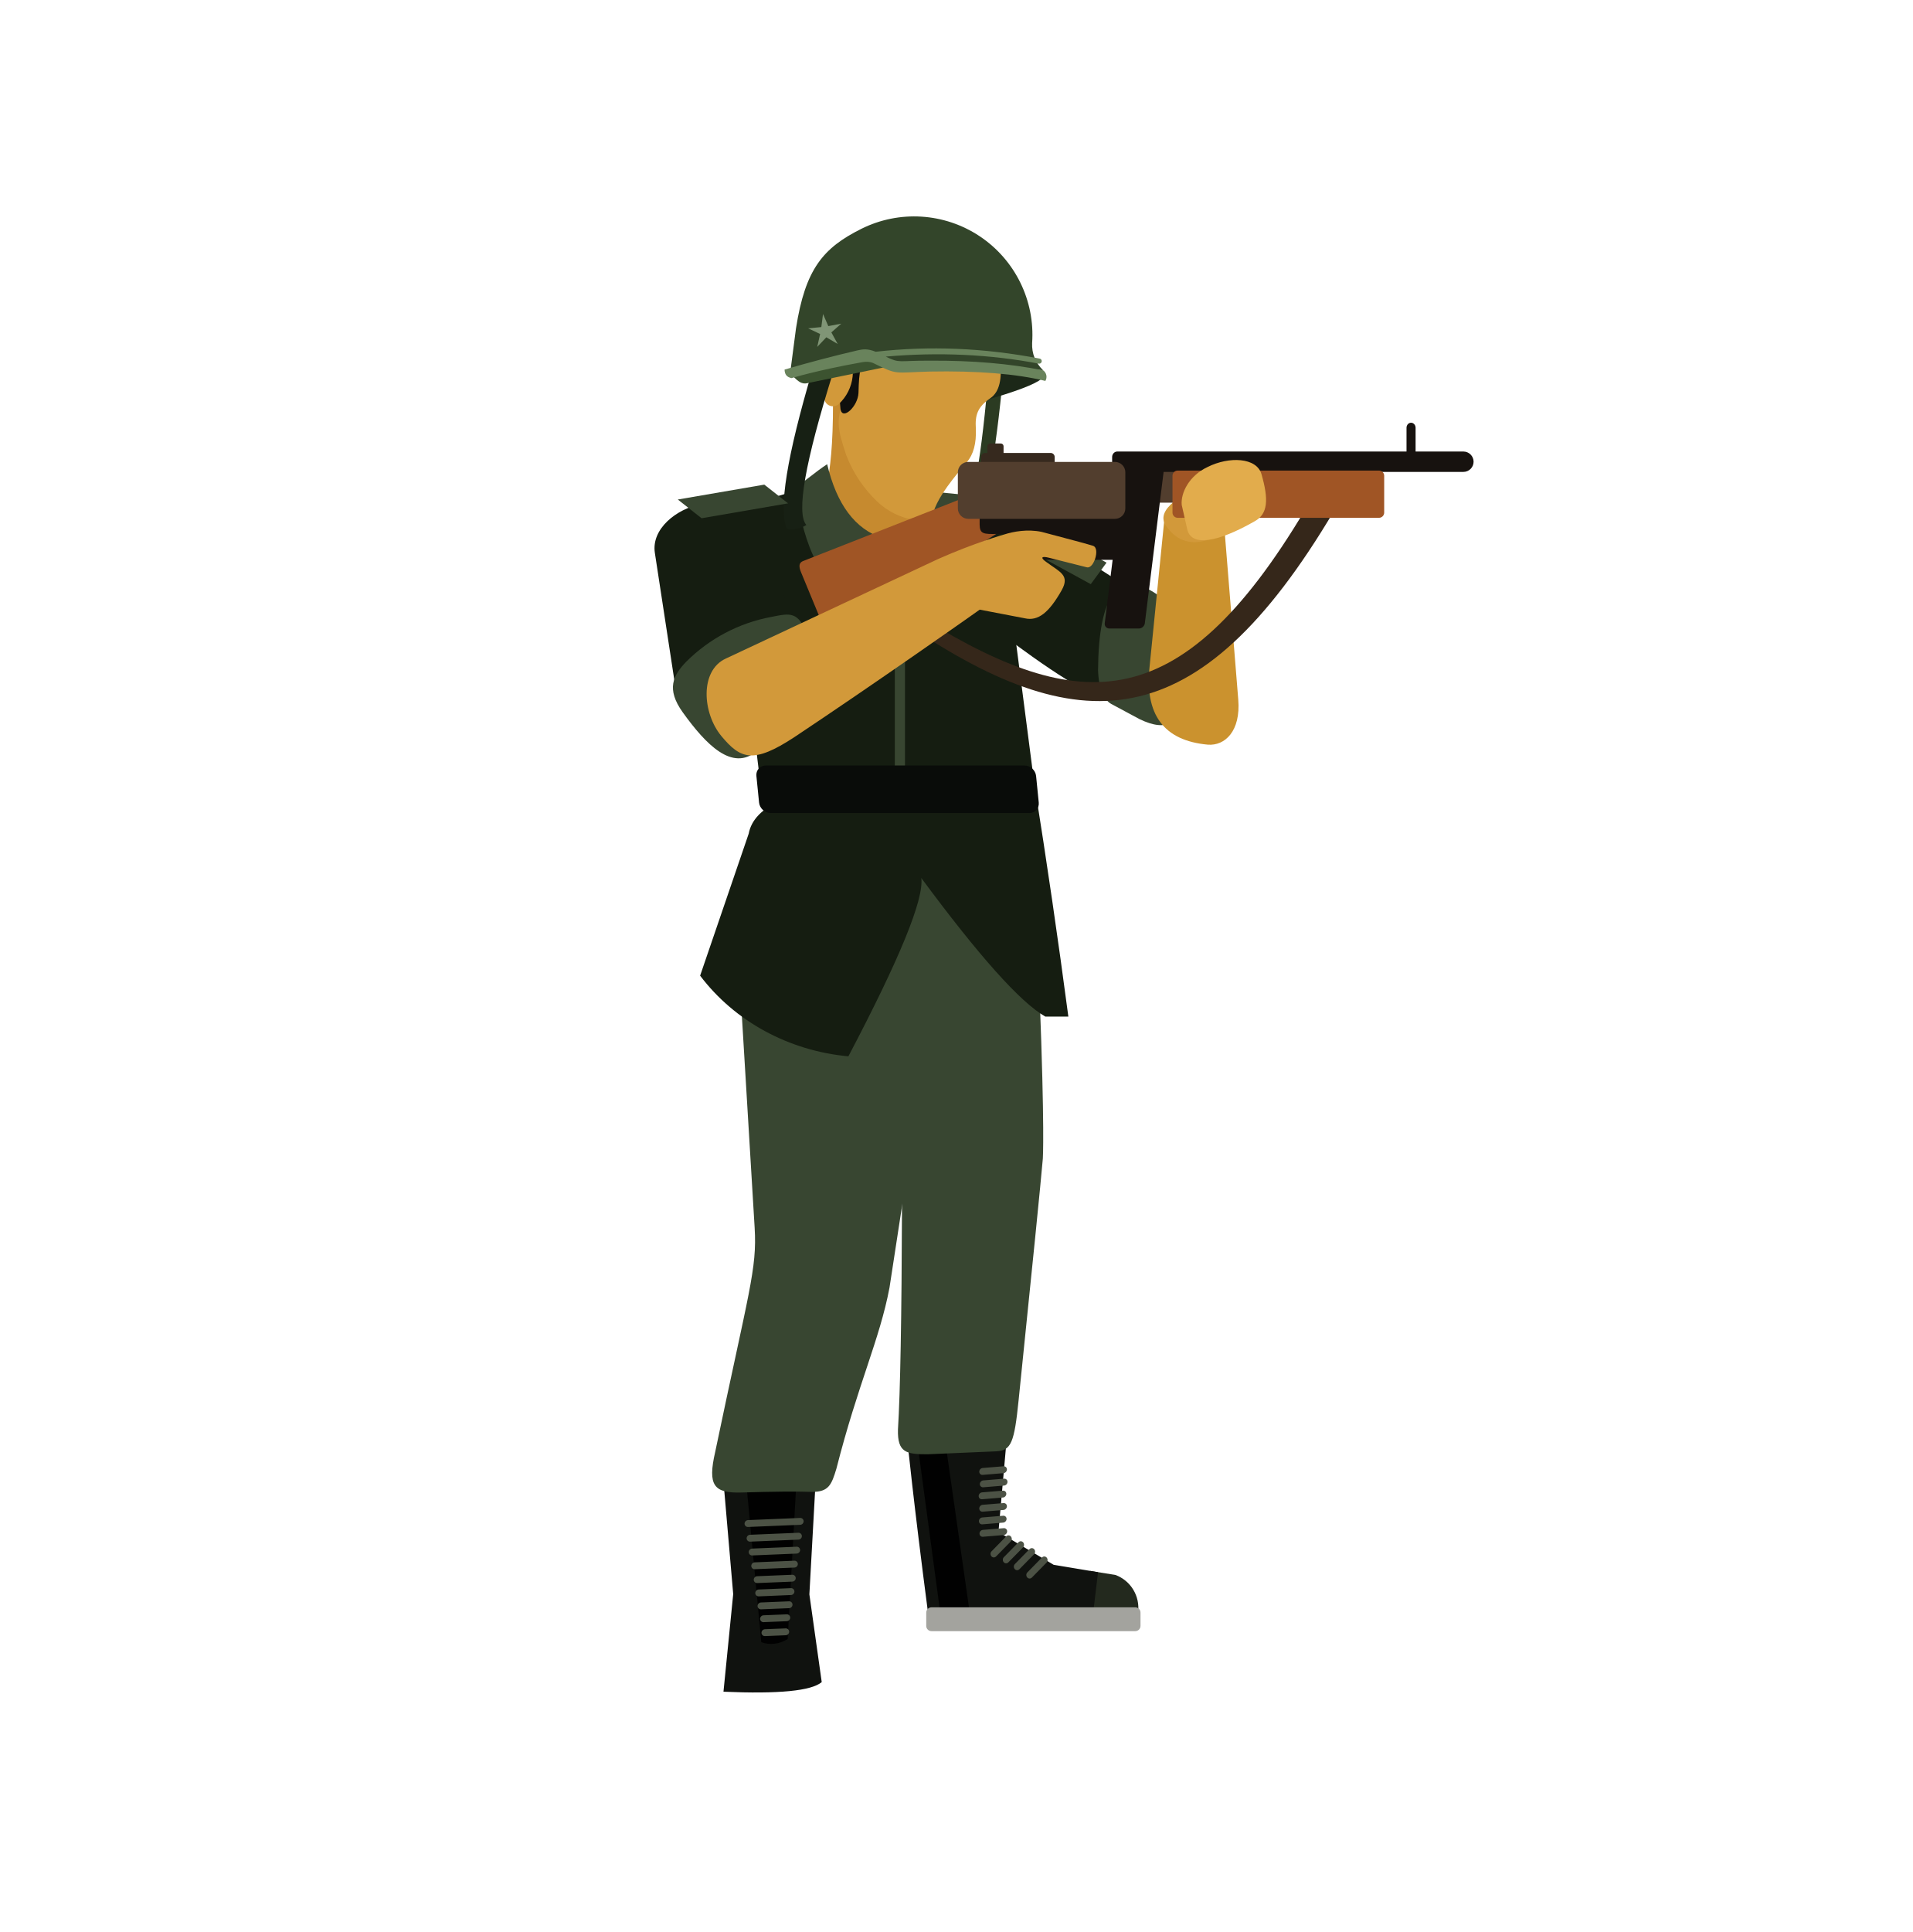
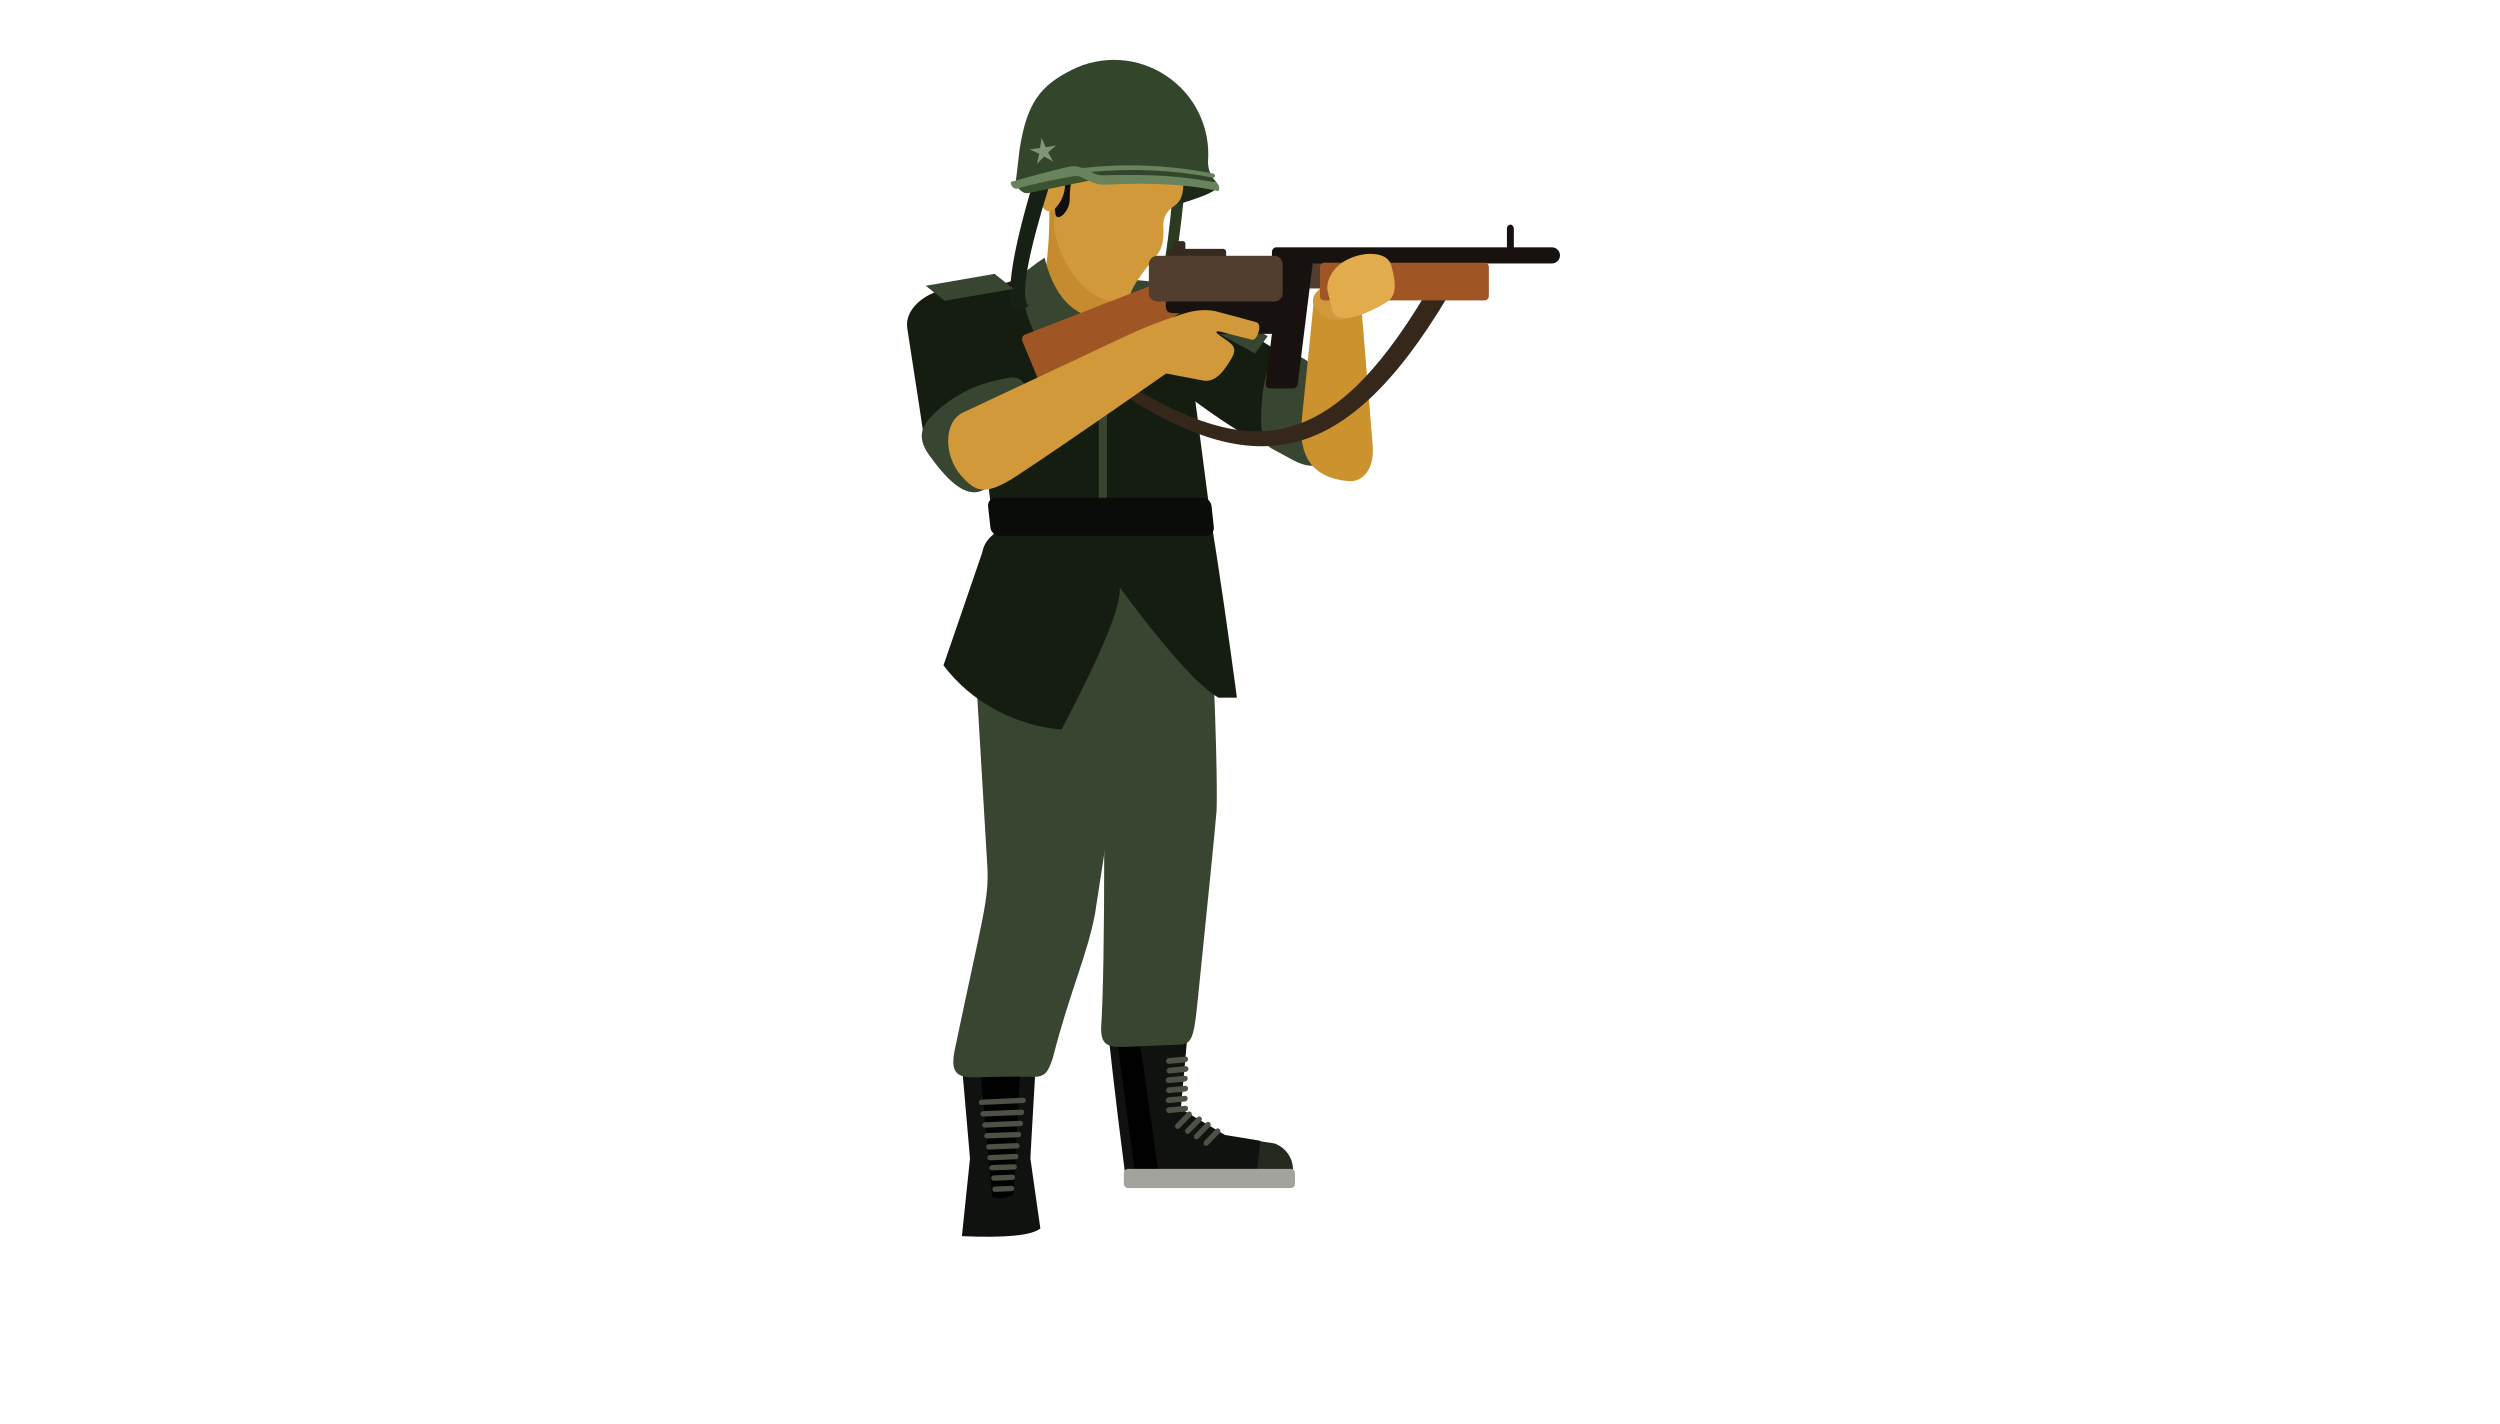
- <svg xmlns="http://www.w3.org/2000/svg" version="1.1" id="Layer_1" x="0px" y="0px" viewBox="0 0 1188.34 1200" style="enable-background:new 0 0 1188.34 1200;" xml:space="preserve">
+ <svg xmlns="http://www.w3.org/2000/svg" version="1.1" id="Layer_1" x="0px" y="0px" viewBox="0 0 650 370" style="enable-background:new 0 0 650 370;" xml:space="preserve">
  <style type="text/css">
	.st0{fill-rule:evenodd;clip-rule:evenodd;fill:#23291E;}
	.st1{fill-rule:evenodd;clip-rule:evenodd;fill:#10120F;}
	.st2{fill-rule:evenodd;clip-rule:evenodd;fill:#010101;}
	.st3{fill-rule:evenodd;clip-rule:evenodd;fill:#384631;}
	.st4{fill-rule:evenodd;clip-rule:evenodd;fill:#151D11;}
	.st5{fill-rule:evenodd;clip-rule:evenodd;fill:#CB922E;}
	.st6{fill-rule:evenodd;clip-rule:evenodd;fill:#D2993A;}
	.st7{fill-rule:evenodd;clip-rule:evenodd;fill:#C68A2F;}
	.st8{fill-rule:evenodd;clip-rule:evenodd;fill:#2B3B22;}
	.st9{fill-rule:evenodd;clip-rule:evenodd;fill:#1C2818;}
	.st10{fill-rule:evenodd;clip-rule:evenodd;fill:#0F0F0D;}
	.st11{fill-rule:evenodd;clip-rule:evenodd;fill:#172014;}
	.st12{fill-rule:evenodd;clip-rule:evenodd;fill:#33452A;}
	.st13{fill-rule:evenodd;clip-rule:evenodd;fill:#3C5330;}
	.st14{fill-rule:evenodd;clip-rule:evenodd;fill:#69835C;}
	.st15{fill-rule:evenodd;clip-rule:evenodd;fill:#809576;}
	.st16{fill-rule:evenodd;clip-rule:evenodd;fill:#523E2E;}
	.st17{fill-rule:evenodd;clip-rule:evenodd;fill:#36291E;}
	.st18{fill-rule:evenodd;clip-rule:evenodd;fill:#A05525;}
	.st19{fill-rule:evenodd;clip-rule:evenodd;fill:#17120F;}
	.st20{fill-rule:evenodd;clip-rule:evenodd;fill:#35271A;}
	.st21{fill-rule:evenodd;clip-rule:evenodd;fill:#E2AC4C;}
	.st22{fill-rule:evenodd;clip-rule:evenodd;fill:#090C09;}
	.st23{fill-rule:evenodd;clip-rule:evenodd;fill:#A3A39E;}
	.st24{fill-rule:evenodd;clip-rule:evenodd;fill:#4C5245;}
</style>
  <g>
-     <path class="st0" d="M666.41,1001.37c27.09,0.13,40.62,0.2,40.62,0.2c1.35-10.11-4.48-19.8-14.04-23.33c0,0-5.28-0.85-15.82-2.54   C673,984.01,669.39,992.58,666.41,1001.37" />
-     <path class="st1" d="M576.53,1001.59c67.61,4.61,102.2,3.66,102.2,3.66s1.15-9.57,3.44-28.71c0,0-9.19-1.54-27.55-4.6   c0,0-11.45-6.8-34.32-20.39c0,0,1.65-18.65,4.96-55.94c0,0-20.5-0.3-61.53-0.9C563.72,894.71,567.48,932.51,576.53,1001.59" />
-     <path class="st2" d="M584.2,1002.09c12.32,0.74,18.48,1.1,18.48,1.1s-5.05-35.24-15.12-105.71c-11.3,2.51-16.93,3.76-16.93,3.76   C579.67,968.48,584.2,1002.09,584.2,1002.09" />
-     <path class="st1" d="M449.47,1050.75c34.29,1.49,54.64-0.5,61.04-5.97c0,0-2.56-18.16-7.67-54.49c0,0,1.27-22.89,3.79-68.66   c0,0-19.12-1.32-57.37-3.94c4.16,48.29,6.25,72.44,6.25,72.44C451.49,1030.54,449.47,1050.75,449.47,1050.75" />
-     <path class="st2" d="M472.96,1020c5.31,1.94,11.4,1.2,16.39-1.99c0,0,1.74-31.2,5.2-93.58c-1.05-3.16-11.35-4.08-30.86-2.77   C469.87,987.23,472.96,1020,472.96,1020" />
-     <path class="st3" d="M557.87,887.92c1.45-23.28,2.29-69.51,2.51-138.74c-3.36-185.48,25.13-229.04,85.49-130.7   c3.26,83.27,2.01,101.11,2.01,101.11c-1.3,15.12-6.33,65.22-15.07,150.27c-2.64,26-4.58,31.11-13.77,31.58   c-28.51,1.24-42.78,1.84-42.78,1.84C563.18,903.3,557.47,902.33,557.87,887.92" />
-     <path class="st3" d="M504.68,926.64c-9.51-0.35-24.21-0.22-44.11,0.38c-17.13,0.5-21.02-4.38-16.26-25.13   c20.97-100.34,26.07-113.59,24.53-139.26l-7.92-131.26c24.81-22.04,67.63-37.23,124.54-45.58l-32.84,213.95   c-6.03,32.1-19.6,59.89-33,112.51C516.58,922.35,514.77,926.59,504.68,926.64" />
-     <path class="st3" d="M616.8,574.86c-43.01-60.66-70.11-48.98-81.31,35.02C565.99,608.62,594.93,596.15,616.8,574.86" />
-     <path class="st4" d="M510.34,345.04l-16.48-40.12c-26.12,7.77-45.82,14.67-59.12,20.72c8.24,13.23,15.71,25.05,22.41,35.43   l15.14,124.81h64.25c-44.4,4.06-68.19,14.7-71.4,31.92c-20.12,58.8-30.18,88.21-30.18,88.21c21.47,28.39,55.09,46.67,92.11,50.1   c31.9-60.62,47.01-97.55,45.3-110.77c35.93,48.59,61.61,77.28,77.02,86.07c9.56,0,14.34,0,14.34,0   c-6.22-47.07-13.3-95.6-21.27-145.54l-21.2-163.61L510.34,345.04z" />
-     <polygon class="st3" points="566.29,304.11 621.33,309.48 628.35,323.98 573.31,318.62  " />
-     <path class="st4" d="M714,375.11c-14.6,27.27-20.44,50.16-21.19,60.01c-14.14-0.74-40.72-18.73-76.06-45.32   c-19.17-50.41-40.44-88.5,37.41-53.47C696.88,360.09,714,375.11,714,375.11" />
-     <path class="st3" d="M645.54,339.62c17.65,0.85,26.47,1.27,26.47,1.27s5.15,2.86,15.44,8.59c0,0-3.26,4.44-9.79,13.35   c0,0-10.59-5.78-31.8-17.36C645.68,341.59,645.56,339.64,645.54,339.62" />
-     <path class="st3" d="M724.93,373.91c2.41,50.21,2.64,74.76,2.64,74.76c-4.39,2.86-10.93,2.19-19.62-2.01c0,0-5.88-3.16-17.63-9.46   c-4.53-2.54-7.8-9.49-8.14-21.04C682.51,371.62,693.94,347.71,724.93,373.91" />
-     <path class="st5" d="M750.38,462.52c-27.44-2.47-39.47-18.78-36.13-48.93l9.49-94.65h0.92c1.37,0,2.54-0.9,3.01-2.17l33.32,15.27   l8.3,102.48C770.9,454.14,760.99,463.36,750.38,462.52" />
-     <path class="st6" d="M729.29,311.65c13.8,15.89,20.69,23.85,20.69,23.85c-11.11,3.31-19.85,0.02-26.18-9.84   C721.42,321.22,723.26,316.56,729.29,311.65" />
-     <path class="st7" d="M510.75,309.56c2.79,13.77,14.07,24.65,28.66,27.65c14.59,3.01,29.68-2.44,38.37-13.84   c0,0-4.49-16.39,2.22-37.78c0,0-16.88-32.3-62.6-46.27C518.58,298.9,510.75,309.56,510.75,309.56" />
-     <path class="st3" d="M555.91,364.69h6.32v121.16h-6.32V364.69z M548.34,334.27c-12.7,20.67-19.05,31.01-19.05,31.01   c-19.33-1.47-28.62-22.93-35.69-62.21c8.09-5.25,12.25-9.46,20.29-14.75C519.79,313.34,531.26,328.64,548.34,334.27z" />
-     <path class="st8" d="M622.37,241.82c-5.88-1.67-8.82-2.52-8.82-2.52c-4.7,51.95-10.18,79.99-16.46,84.15   c1.7,3.04,4.29,5.11,7.2,5.76C611.26,320.76,617.29,291.61,622.37,241.82" />
-     <path class="st9" d="M616.07,222.94c-3.64,17.39-5.45,26.1-5.45,26.1c20.27-5.71,32.45-10.33,36.56-13.84   C632.51,223.2,622.15,219.13,616.07,222.94" />
-     <path class="st6" d="M525.73,282.69c4.44,11.65,11.48,21.37,18.92,28.52c13.6,13.1,32.5,14.8,35.24,6.85   c2.37-7,6.87-14.82,20.77-31c4.11-4.75,5.98-11.68,5.6-20.82c-0.53-8.34,0.92-13.38,9.01-18.93c5.68-3.84,7.55-12.11,5.9-24.71   c-2.37,0.38-4.85,0.27-7.27-0.43c-1.44-0.03-2.89-0.27-4.31-0.7l-2.24-0.17l-2.61-0.2c-1.3-0.03-2.64-0.03-3.93-0.22l-3.53-0.47   l-3.14-0.33c-1.49-0.17-3.04-0.57-4.51-0.89c-1.29-0.28-2.44-0.72-3.66-1.17l-0.45-0.08l-0.7-0.08c-1.42-0.13-2.86-0.45-4.26-0.97   l-2.07-0.77l1.04,0.03c-1.32-0.07-2.66-0.3-3.98-0.7c-0.75-0.1-1.52-0.23-2.27-0.45c-1.3-0.15-2.61-0.45-3.88-0.92l-0.94-0.35   l1.04,0.03c-1.62-0.08-3.26-0.42-4.85-1l-0.25-0.08h-0.48c-1.62,0.02-3.34-0.25-4.96-0.43l-2.69-0.2c-1.44-0.1-2.89-0.43-4.31-0.72   c-1.72-0.33-3.29-0.97-4.95-1.59c-3.53-1.3-6.33-3.66-8.22-6.6c-9.94,11.4-15.14,26.49-13.9,42.06   C519.2,261.99,520.14,265.53,525.73,282.69" />
-     <path class="st10" d="M564.27,166.82l0.25,0.13l-0.42-0.02L564.27,166.82z M533.35,244.06c-0.35,8.35-9.89,17.28-11.16,10.13   c-1.8-18.58-2.07-34.34-0.82-47.26c1.2-0.23,2.41-0.58,3.54-1.09c1.3-0.23,2.59-0.62,3.84-1.17c2.46-0.05,4.9-0.63,7.19-1.8   l0.42-0.08c1.82-0.35,3.58-1.02,5.23-1.99c0.38-0.13,0.77-0.28,1.15-0.45c0.84-0.15,1.6-0.35,2.41-0.62   c0.77-0.03,1.54-0.13,2.31-0.27l2.24-0.42l0.1-0.02c0.79,0.07,1.57,0.12,2.34,0.08l2.29-0.07c-2.01,3.56-2.41,7.94-0.87,11.96   c1.85,5.05-2.69,8.72-12.85,11.45C534.47,224.32,533.69,230.17,533.35,244.06z" />
-     <path class="st6" d="M512.08,247.6c-0.84-6.67-3.53-12.32-8.07-16.96c-3.39-3.61-3.68-8.81-1.8-13.2c1.87-4.39,6-7.42,10.76-7.87   s9.37,1.75,12.03,5.71c7.79,11.25,6.08,26.52-3.99,35.78c-1.52,1.29-3.63,1.64-5.5,0.92C513.64,251.28,512.33,249.59,512.08,247.6" />
-     <path class="st11" d="M504.81,229.59c8.51,1.19,12.75,1.77,12.75,1.77c-17.45,55.78-22.98,87.36-16.61,94.73   c-3.63,2.29-7.97,3.14-12.08,2.39C483.54,316.31,488.86,283.34,504.81,229.59" />
-     <path class="st12" d="M564.82,227.58c22.21-1.47,49.95-0.67,83.23,2.42c-4.81-4.75-7.09-10.39-6.82-16.93   c1.85-26.33-10.56-51.63-32.52-66.29c-21.96-14.65-50.08-16.41-73.69-4.6c-23.61,11.81-34.72,24.83-40.49,61.74   c-2.41,18.48-3.63,27.72-3.63,27.72c30.61-8.62,47.11-11.38,49.51-8.24C556.68,226.2,564.82,227.58,564.82,227.58" />
-     <path class="st13" d="M541.44,221.8c6.32,4.01,9.47,6.02,9.47,6.02s-16.54,3.41-49.61,10.24c-3.07,0.58-5.38-0.92-8.89-4.68   C525.1,225.66,541.44,221.8,541.44,221.8" />
-     <path class="st14" d="M487.43,229.55c0.07,3.02,1.37,4.7,4.33,5.31c0,0,15.59-4.81,43.01-9.73c3.86-0.8,6.43-0.37,8.52,0.75   c14.52,7.19,12.21,5.51,34.17,4.9c29.96-0.55,53.96,1.39,71.99,5.82c1.34-2.22,0.72-5.11-1.4-6.6   c-20.84-4.16-44.16-6.15-69.98-5.97c-20.52-0.15-18.77,1.87-27.76-2.54c32.92-2.89,64.68-1.42,95.3,4.41   c0.85-0.02,1.54-0.67,1.59-1.52c0.05-0.84-0.57-1.57-1.4-1.67c-34.39-6.63-68.31-8.04-101.75-4.23c-5.23-2.11-8.22-1.54-11.16-0.89   C517.61,221.15,502.46,225.14,487.43,229.55" />
-     <polygon class="st15" points="511.31,195.01 514.59,202.55 522.66,201.03 516.49,206.46 520.44,213.66 513.37,209.49    507.72,215.47 509.51,207.45 502.09,203.94 510.26,203.15  " />
-     <rect x="698.35" y="286.79" class="st16" width="48.49" height="25.43" />
-     <path class="st17" d="M615.13,275.47h6.65c0.94,0,1.7,0.77,1.7,1.7v4.16h29.24c1.37,0,2.51,1.12,2.51,2.51v8.72   c0,1.37-1.12,2.51-2.51,2.51h-40.69c-1.37,0-2.51-1.12-2.51-2.51v-8.72c0-1.37,1.12-2.51,2.51-2.51h1.39v-4.16   C613.43,276.24,614.2,275.47,615.13,275.47" />
-     <path class="st18" d="M608.5,305.4c18.61,1.15,27.92,1.74,27.92,1.74c-0.28,8.76-5,16.79-12.5,21.32c0,0-32.82,20.8-98.45,62.41   c-8.44,5.08-11.36,4.19-13.75-1.42c0,0-4.66-11.26-13.97-33.79c-1.72-4.04-1.3-6.13,1.07-7.15   C571.94,319.77,608.5,305.4,608.5,305.4" />
-     <path class="st19" d="M694.1,280.45h168.72h11v-14.77c0-1.59,1.15-3.11,2.82-3.11c1.55,0,2.82,1.4,2.82,3.11v14.77h6.97h22.73   c3.49,0,6.33,2.86,6.33,6.33c0,3.49-2.86,6.33-6.33,6.33h-22.51c-0.07,0-0.13,0-0.2,0H722.91l-11.66,93.98   c-0.22,1.8-1.89,3.29-3.69,3.29h-18.35c-1.8,0-3.11-1.49-2.87-3.29l4.9-39.39h-60.71v-16.07h-10.89   c-8.71,0.22-10.93-0.02-11.03-5.76v-6.97h86.22l3.21-25.78h-3.89c-1.77,0-3.22-1.6-3.22-3.56v-5.58   C690.88,282.04,692.33,280.45,694.1,280.45" />
-     <path class="st16" d="M601.53,286.9h91.15c3.54,0,6.45,2.89,6.45,6.45v22.46c0,3.54-2.91,6.45-6.45,6.45h-91.15   c-3.54,0-6.45-2.89-6.45-6.45v-22.46C595.08,289.81,597.97,286.9,601.53,286.9" />
-     <path class="st20" d="M564.75,378.71c-4.66,3.89-5.46,6.35-5.46,6.35c110.64,76.16,184.61,75.36,269.48-67.71   c-9.21,0-17.76-1.05-17.76-1.05C731.92,449.07,668.5,444.73,564.75,378.71" />
-     <path class="st18" d="M731.65,292.28h125.07c1.77,0,3.23,1.45,3.23,3.23v22.88c0,1.77-1.45,3.23-3.23,3.23H731.65   c-1.77,0-3.22-1.45-3.22-3.23v-22.88C728.43,293.74,729.88,292.28,731.65,292.28" />
-     <path class="st4" d="M419.73,427.6c50.45-21.25,75.68-31.87,75.68-31.87s-7.25-21.71-21.77-65.1   c-3.96-13.92-22.46-20.54-37.95-17.56c-15.47,2.97-31.18,15.44-28.84,30.4C415.43,399.54,419.73,427.6,419.73,427.6" />
-     <path class="st3" d="M502.09,395c-40.15,30.3-38.22,59.42-31.97,71.57c-15.24,12.78-31.53-4.08-45.94-24.11   c-10.43-14.52-6.03-22.99,2.17-31.48c14.37-14.34,32.72-24.03,52.67-27.77C491.04,380.85,495.76,379.29,502.09,395" />
-     <path class="st21" d="M737.57,328.64c2.36,10.98,18.43,8.56,42.06-4.95c8.09-4.56,8.62-13.45,4.06-29.26   c-3.01-10.31-20.12-11.06-33.42-4.38c-11.6,5.43-16.79,16.18-16.11,23.58C736.43,323.65,737.57,328.64,737.57,328.64" />
-     <polygon class="st3" points="421.1,310.26 474.84,301.01 489.61,312.64 435.87,321.89  " />
-     <path class="st22" d="M475.77,475.47h160.75c3.58,0,6.8,2.92,7.17,6.52l1.65,16.48c0.37,3.58-2.27,6.52-5.85,6.52H478.75   c-3.58,0-6.8-2.92-7.17-6.52l-1.65-16.48C469.56,478.4,472.18,475.47,475.77,475.47" />
-     <path class="st6" d="M636.72,384.04c8.34,1.89,15.06-3.63,22.93-17.55c5.08-9.24-1.05-11.11-9.64-17.43   c-3.81-2.66-3.04-3.83,1.64-2.64c0,0,7.8,1.97,23.39,5.9c2.69,0.75,4.63-2.97,5.43-5.61c0.8-2.64,1.2-6.78-1.39-7.69   c-3.83-1.17-8.69-2.54-31.98-8.66c-8.71-1.84-17.51-0.22-23.14,1.59c0,0-18.41,5.16-41.04,15.22c0,0-44,20.62-132.01,61.88   c-16.29,7.49-14.57,33.89-2.71,48.17s19.8,17.39,45.33,0.62c49.61-33.02,107.41-73.72,107.41-73.72c5.15-3.64,7.72-5.46,7.72-5.46   C627.36,382.25,636.72,384.04,636.72,384.04" />
-     <path class="st23" d="M578.7,998.33H705.3c1.79,0,3.26,1.47,3.26,3.26v8.29c0,1.79-1.47,3.26-3.26,3.26H578.7   c-1.79,0-3.26-1.47-3.26-3.26v-8.29C575.45,999.8,576.92,998.33,578.7,998.33" />
-     <path class="st24" d="M464.68,944.17l32.43-1.35c1.17-0.05,2.14,0.87,2.16,2.04l0,0c0.02,1.17-0.94,2.17-2.11,2.22l-32.43,1.35   c-1.17,0.05-2.14-0.87-2.16-2.04l0,0C462.57,945.22,463.51,944.22,464.68,944.17" />
-     <path class="st24" d="M465.96,953.28l30.06-1.25c1.17-0.05,2.14,0.87,2.16,2.04l0,0c0.02,1.17-0.94,2.17-2.11,2.22l-30.06,1.25   c-1.17,0.05-2.14-0.87-2.16-2.04l0,0C463.84,954.33,464.79,953.33,465.96,953.28" />
-     <path class="st24" d="M467.27,961.85l27.65-1.15c1.17-0.05,2.14,0.87,2.16,2.04l0,0c0.02,1.17-0.94,2.17-2.11,2.22l-27.65,1.15   c-1.17,0.05-2.14-0.87-2.16-2.04l0,0C465.14,962.9,466.1,961.9,467.27,961.85" />
-     <path class="st24" d="M468.85,970.4l24.66-1.02c1.17-0.05,2.14,0.87,2.16,2.04l0,0c0.02,1.17-0.94,2.17-2.11,2.22l-24.66,1.02   c-1.17,0.05-2.14-0.87-2.16-2.04l0,0C466.75,971.44,467.68,970.46,468.85,970.4" />
-     <path class="st24" d="M470.39,979.01l21.81-0.9c1.17-0.05,2.14,0.87,2.16,2.04l0,0c0.02,1.17-0.94,2.17-2.11,2.22l-21.81,0.9   c-1.17,0.05-2.14-0.87-2.16-2.04l0,0C468.27,980.05,469.22,979.06,470.39,979.01" />
-     <path class="st24" d="M471.34,987.27l20.05-0.84c1.17-0.05,2.14,0.87,2.16,2.04l0,0c0.02,1.17-0.94,2.17-2.11,2.22l-20.05,0.84   c-1.17,0.05-2.14-0.87-2.16-2.04l0,0C469.24,988.32,470.17,987.32,471.34,987.27" />
-     <path class="st24" d="M472.75,995.32l17.45-0.72c1.17-0.05,2.14,0.87,2.16,2.04l0,0c0.02,1.17-0.94,2.17-2.11,2.22l-17.45,0.72   c-1.17,0.05-2.14-0.87-2.16-2.04l0,0C470.62,996.37,471.58,995.37,472.75,995.32" />
-     <path class="st24" d="M474.33,1003.29l14.45-0.6c1.17-0.05,2.14,0.87,2.16,2.04l0,0c0.02,1.17-0.94,2.17-2.11,2.22l-14.45,0.6   c-1.17,0.05-2.14-0.87-2.16-2.04l0,0C472.23,1004.33,473.16,1003.34,474.33,1003.29" />
-     <path class="st24" d="M475.19,1011.95l12.93-0.53c1.17-0.05,2.14,0.87,2.16,2.04l0,0c0.02,1.17-0.94,2.17-2.11,2.22l-12.93,0.53   c-1.17,0.05-2.14-0.87-2.16-2.04l0,0C473.08,1013,474.02,1012,475.19,1011.95" />
-     <path class="st24" d="M610.49,911.8l12.95-1.07c1.17-0.1,2.12,0.79,2.12,1.96l0,0c0,1.17-0.94,2.21-2.11,2.31l-12.95,1.07   c-1.17,0.1-2.12-0.79-2.12-1.96l0,0C608.38,912.92,609.32,911.89,610.49,911.8" />
-     <path class="st24" d="M610.85,919.51l12.95-1.07c1.17-0.1,2.12,0.79,2.12,1.96l0,0c0,1.17-0.94,2.21-2.11,2.31l-12.95,1.07   c-1.17,0.1-2.12-0.79-2.12-1.96l0,0C608.75,920.64,609.68,919.61,610.85,919.51" />
-     <path class="st24" d="M610.12,926.94l12.95-1.07c1.17-0.1,2.12,0.79,2.12,1.96l0,0c0,1.17-0.94,2.21-2.11,2.31l-12.95,1.07   c-1.17,0.1-2.12-0.79-2.12-1.96l0,0C608.01,928.06,608.95,927.03,610.12,926.94" />
-     <path class="st24" d="M610.49,934.66l12.95-1.07c1.17-0.1,2.12,0.79,2.12,1.96l0,0c0,1.17-0.94,2.21-2.11,2.31l-12.95,1.07   c-1.17,0.1-2.12-0.79-2.12-1.96l0,0C608.38,935.78,609.32,934.75,610.49,934.66" />
-     <path class="st24" d="M610.27,942.52l12.95-1.07c1.17-0.1,2.12,0.79,2.12,1.96l0,0c0,1.17-0.94,2.21-2.11,2.31l-12.95,1.07   c-1.17,0.1-2.12-0.79-2.12-1.96l0,0C608.15,943.65,609.1,942.62,610.27,942.52" />
-     <path class="st24" d="M610.64,950.24l12.95-1.07c1.17-0.1,2.12,0.79,2.12,1.96l0,0c0,1.17-0.94,2.21-2.11,2.31l-12.95,1.07   c-1.17,0.1-2.12-0.79-2.12-1.96l0,0C608.51,951.37,609.47,950.34,610.64,950.24" />
-     <path class="st24" d="M616.02,963.54l9.11-9.29c0.82-0.84,2.12-0.8,2.89,0.08l0,0c0.77,0.89,0.74,2.29-0.08,3.12l-9.11,9.29   c-0.82,0.84-2.12,0.8-2.89-0.08l0,0C615.17,965.78,615.2,964.37,616.02,963.54" />
-     <path class="st24" d="M623.65,967.2l9.11-9.29c0.82-0.84,2.12-0.8,2.89,0.08l0,0c0.77,0.89,0.74,2.29-0.08,3.12l-9.11,9.29   c-0.82,0.84-2.12,0.8-2.89-0.08l0,0C622.8,969.42,622.84,968.02,623.65,967.2" />
-     <path class="st24" d="M630.51,971.47l9.11-9.29c0.82-0.84,2.12-0.8,2.89,0.08l0,0c0.77,0.89,0.74,2.29-0.08,3.12l-9.11,9.29   c-0.82,0.84-2.12,0.8-2.89-0.08l0,0C629.64,973.71,629.69,972.31,630.51,971.47" />
-     <path class="st24" d="M638.26,976.65l9.11-9.29c0.82-0.84,2.12-0.8,2.89,0.08l0,0c0.77,0.89,0.74,2.29-0.08,3.12l-9.11,9.29   c-0.82,0.84-2.12,0.8-2.89-0.08l0,0C637.39,978.88,637.44,977.49,638.26,976.65" />
+     <path class="st0" d="M322.5,305c9,0,13.6,0.1,13.6,0.1c0.5-3.4-1.5-6.6-4.7-7.8c0,0-1.8-0.3-5.3-0.8   C324.7,299.2,323.5,302,322.5,305" />
+     <path class="st1" d="M292.5,305c22.6,1.5,34.1,1.2,34.1,1.2s0.4-3.2,1.1-9.6c0,0-3.1-0.5-9.2-1.5c0,0-3.8-2.3-11.5-6.8   c0,0,0.6-6.2,1.7-18.7c0,0-6.8-0.1-20.5-0.3C288.3,269.4,289.5,282,292.5,305" />
+     <path class="st2" d="M295.1,305.2c4.1,0.2,6.2,0.4,6.2,0.4s-1.7-11.8-5-35.3c-3.8,0.8-5.7,1.3-5.7,1.3   C293.6,294,295.1,305.2,295.1,305.2" />
+     <path class="st1" d="M250.1,321.4c11.4,0.5,18.2-0.2,20.4-2c0,0-0.9-6.1-2.6-18.2c0,0,0.4-7.6,1.3-22.9c0,0-6.4-0.4-19.1-1.3   c1.4,16.1,2.1,24.2,2.1,24.2C250.8,314.7,250.1,321.4,250.1,321.4" />
+     <path class="st2" d="M258,311.2c1.8,0.6,3.8,0.4,5.5-0.7c0,0,0.6-10.4,1.7-31.2c-0.4-1.1-3.8-1.4-10.3-0.9   C256.9,300.2,258,311.2,258,311.2" />
+     <path class="st3" d="M286.3,267.1c0.5-7.8,0.8-23.2,0.8-46.3c-1.1-61.9,8.4-76.4,28.5-43.6c1.1,27.8,0.7,33.7,0.7,33.7   c-0.4,5-2.1,21.8-5,50.2c-0.9,8.7-1.5,10.4-4.6,10.5c-9.5,0.4-14.3,0.6-14.3,0.6C288.1,272.2,286.2,271.9,286.3,267.1" />
+     <path class="st3" d="M268.6,280c-3.2-0.1-8.1-0.1-14.7,0.1c-5.7,0.2-7-1.5-5.4-8.4c7-33.5,8.7-37.9,8.2-46.5l-2.6-43.8   c8.3-7.4,22.6-12.4,41.6-15.2l-11,71.4c-2,10.7-6.5,20-11,37.6C272.5,278.6,271.9,280,268.6,280" />
+     <path class="st3" d="M306,162.6c-14.4-20.2-23.4-16.3-27.1,11.7C289,173.9,298.7,169.7,306,162.6" />
+     <path class="st4" d="M270.4,85.9l-5.5-13.4c-8.7,2.6-15.3,4.9-19.7,6.9c2.8,4.4,5.2,8.4,7.5,11.8l5.1,41.7h21.4   c-14.8,1.4-22.8,4.9-23.8,10.7c-6.7,19.6-10.1,29.4-10.1,29.4c7.2,9.5,18.4,15.6,30.7,16.7c10.6-20.2,15.7-32.6,15.1-37   c12,16.2,20.6,25.8,25.7,28.7c3.2,0,4.8,0,4.8,0c-2.1-15.7-4.4-31.9-7.1-48.6l-7.1-54.6L270.4,85.9z" />
+     <polygon class="st3" points="289.1,72.2 307.5,74 309.8,78.9 291.5,77.1  " />
+     <path class="st4" d="M338.4,95.9c-4.9,9.1-6.8,16.7-7.1,20c-4.7-0.2-13.6-6.3-25.4-15.1C299.6,84,292.5,71.3,318.5,83   C332.7,90.9,338.4,95.9,338.4,95.9" />
+     <path class="st3" d="M315.6,84.1c5.9,0.3,8.8,0.4,8.8,0.4s1.7,1,5.2,2.9c0,0-1.1,1.5-3.3,4.5c0,0-3.5-1.9-10.6-5.8   C315.6,84.7,315.6,84.1,315.6,84.1" />
+     <path class="st3" d="M342.1,95.5c0.8,16.8,0.9,25,0.9,25c-1.5,1-3.6,0.7-6.5-0.7c0,0-2-1.1-5.9-3.2c-1.5-0.8-2.6-3.2-2.7-7   C327.9,94.8,331.7,86.8,342.1,95.5" />
+     <path class="st5" d="M350.6,125.1c-9.2-0.8-13.2-6.3-12.1-16.3l3.2-31.6h0.3c0.5,0,0.8-0.3,1-0.7l11.1,5.1l2.8,34.2   C357.4,122.3,354.1,125.4,350.6,125.1" />
+     <path class="st6" d="M343.5,74.8c4.6,5.3,6.9,8,6.9,8c-3.7,1.1-6.6,0-8.7-3.3C340.9,77.9,341.5,76.4,343.5,74.8" />
+     <path class="st7" d="M270.6,74.1c0.9,4.6,4.7,8.2,9.6,9.2c4.9,1,9.9-0.8,12.8-4.6c0,0-1.5-5.5,0.7-12.6c0,0-5.6-10.8-20.9-15.4   C273.2,70.5,270.6,74.1,270.6,74.1" />
+     <path class="st3" d="M285.7,92.5h2.1v40.4h-2.1V92.5z M283.1,82.3c-4.2,6.9-6.4,10.4-6.4,10.4c-6.5-0.5-9.6-7.7-11.9-20.8   c2.7-1.8,4.1-3.2,6.8-4.9C273.6,75.3,277.4,80.4,283.1,82.3z" />
+     <path class="st8" d="M307.8,51.4c-2-0.6-2.9-0.8-2.9-0.8c-1.6,17.3-3.4,26.7-5.5,28.1c0.6,1,1.4,1.7,2.4,1.9   C304.1,77.8,306.1,68.1,307.8,51.4" />
+     <path class="st9" d="M305.7,45.1c-1.2,5.8-1.8,8.7-1.8,8.7c6.8-1.9,10.8-3.4,12.2-4.6C311.2,45.2,307.8,43.9,305.7,45.1" />
+     <path class="st6" d="M275.6,65.1c1.5,3.9,3.8,7.1,6.3,9.5c4.5,4.4,10.8,4.9,11.8,2.3c0.8-2.3,2.3-4.9,6.9-10.3   c1.4-1.6,2-3.9,1.9-6.9c-0.2-2.8,0.3-4.5,3-6.3c1.9-1.3,2.5-4,2-8.2c-0.8,0.1-1.6,0.1-2.4-0.1c-0.5,0-1-0.1-1.4-0.2l-0.7-0.1   l-0.9-0.1c-0.4,0-0.9,0-1.3-0.1l-1.2-0.2l-1-0.1c-0.5-0.1-1-0.2-1.5-0.3c-0.4-0.1-0.8-0.2-1.2-0.4l-0.2,0l-0.2,0   c-0.5,0-1-0.2-1.4-0.3l-0.7-0.3l0.3,0c-0.4,0-0.9-0.1-1.3-0.2c-0.3,0-0.5-0.1-0.8-0.2c-0.4-0.1-0.9-0.2-1.3-0.3l-0.3-0.1l0.3,0   c-0.5,0-1.1-0.1-1.6-0.3l-0.1,0h-0.2c-0.5,0-1.1-0.1-1.7-0.1l-0.9-0.1c-0.5,0-1-0.1-1.4-0.2c-0.6-0.1-1.1-0.3-1.7-0.5   c-1.2-0.4-2.1-1.2-2.7-2.2c-3.3,3.8-5.1,8.8-4.6,14C273.4,58.2,273.7,59.4,275.6,65.1" />
+     <path class="st10" d="M288.5,26.4L288.5,26.4L288.5,26.4L288.5,26.4z M278.1,52.2c-0.1,2.8-3.3,5.8-3.7,3.4   c-0.6-6.2-0.7-11.5-0.3-15.8c0.4-0.1,0.8-0.2,1.2-0.4c0.4-0.1,0.9-0.2,1.3-0.4c0.8,0,1.6-0.2,2.4-0.6l0.1,0   c0.6-0.1,1.2-0.3,1.7-0.7c0.1,0,0.3-0.1,0.4-0.2c0.3-0.1,0.5-0.1,0.8-0.2c0.3,0,0.5,0,0.8-0.1l0.7-0.1l0,0c0.3,0,0.5,0,0.8,0l0.8,0   c-0.7,1.2-0.8,2.7-0.3,4c0.6,1.7-0.9,2.9-4.3,3.8C278.5,45.6,278.2,47.6,278.1,52.2z" />
+     <path class="st6" d="M271,53.4c-0.3-2.2-1.2-4.1-2.7-5.7c-1.1-1.2-1.2-2.9-0.6-4.4c0.6-1.5,2-2.5,3.6-2.6c1.6-0.2,3.1,0.6,4,1.9   c2.6,3.8,2,8.9-1.3,11.9c-0.5,0.4-1.2,0.5-1.8,0.3C271.6,54.6,271.1,54,271,53.4" />
+     <path class="st11" d="M268.6,47.4c2.8,0.4,4.3,0.6,4.3,0.6c-5.8,18.6-7.7,29.2-5.5,31.6c-1.2,0.8-2.7,1-4,0.8   C261.5,76.3,263.3,65.3,268.6,47.4" />
+     <path class="st12" d="M288.6,46.7c7.4-0.5,16.7-0.2,27.8,0.8c-1.6-1.6-2.4-3.5-2.3-5.7c0.6-8.8-3.5-17.2-10.9-22.1   c-7.3-4.9-16.7-5.5-24.6-1.5s-11.6,8.3-13.5,20.6C264.4,45,264,48,264,48c10.2-2.9,15.7-3.8,16.5-2.8   C285.9,46.2,288.6,46.7,288.6,46.7" />
+     <path class="st13" d="M280.8,44.8c2.1,1.3,3.2,2,3.2,2s-5.5,1.1-16.6,3.4c-1,0.2-1.8-0.3-3-1.6C275.4,46.1,280.8,44.8,280.8,44.8" />
+     <path class="st14" d="M262.8,47.3c0,1,0.5,1.6,1.4,1.8c0,0,5.2-1.6,14.4-3.2c1.3-0.3,2.1-0.1,2.8,0.3c4.8,2.4,4.1,1.8,11.4,1.6   c10-0.2,18,0.5,24,1.9c0.4-0.7,0.2-1.7-0.5-2.2c-7-1.4-14.7-2.1-23.4-2c-6.8-0.1-6.3,0.6-9.3-0.8c11-1,21.6-0.5,31.8,1.5   c0.3,0,0.5-0.2,0.5-0.5c0-0.3-0.2-0.5-0.5-0.6c-11.5-2.2-22.8-2.7-34-1.4c-1.7-0.7-2.7-0.5-3.7-0.3   C272.9,44.5,267.8,45.9,262.8,47.3" />
+     <polygon class="st15" points="270.8,35.8 271.9,38.3 274.6,37.8 272.5,39.6 273.8,42 271.5,40.7 269.6,42.6 270.2,40 267.7,38.8    270.4,38.5  " />
+     <rect x="333.2" y="66.5" class="st16" width="16.2" height="8.5" />
+     <path class="st17" d="M305.4,62.7h2.2c0.3,0,0.6,0.3,0.6,0.6v1.4h9.8c0.5,0,0.8,0.4,0.8,0.8v2.9c0,0.5-0.4,0.8-0.8,0.8h-13.6   c-0.5,0-0.8-0.4-0.8-0.8v-2.9c0-0.5,0.4-0.8,0.8-0.8h0.5v-1.4C304.9,62.9,305.1,62.7,305.4,62.7" />
+     <path class="st18" d="M303.2,72.7c6.2,0.4,9.3,0.6,9.3,0.6c-0.1,2.9-1.7,5.6-4.2,7.1c0,0-11,6.9-32.9,20.8   c-2.8,1.7-3.8,1.4-4.6-0.5c0,0-1.6-3.8-4.7-11.3c-0.6-1.3-0.4-2,0.4-2.4C291,77.5,303.2,72.7,303.2,72.7" />
+     <path class="st19" d="M331.8,64.3h56.3h3.7v-4.9c0-0.5,0.4-1,0.9-1c0.5,0,0.9,0.5,0.9,1v4.9h2.3h7.6c1.2,0,2.1,1,2.1,2.1   c0,1.2-1,2.1-2.1,2.1h-7.5c0,0,0,0-0.1,0h-54.6l-3.9,31.4c-0.1,0.6-0.6,1.1-1.2,1.1h-6.1c-0.6,0-1-0.5-1-1.1l1.6-13.1h-20.3v-5.4   h-3.6c-2.9,0.1-3.6,0-3.7-1.9v-2.3H332l1.1-8.6h-1.3c-0.6,0-1.1-0.5-1.1-1.2v-1.9C330.7,64.9,331.2,64.3,331.8,64.3" />
+     <path class="st16" d="M300.9,66.5h30.4c1.2,0,2.2,1,2.2,2.2v7.5c0,1.2-1,2.2-2.2,2.2h-30.4c-1.2,0-2.2-1-2.2-2.2v-7.5   C298.7,67.5,299.7,66.5,300.9,66.5" />
+     <path class="st20" d="M288.6,97.1c-1.6,1.3-1.8,2.1-1.8,2.1c36.9,25.4,61.6,25.2,89.9-22.6c-3.1,0-5.9-0.4-5.9-0.4   C344.4,120.6,323.2,119.2,288.6,97.1" />
+     <path class="st18" d="M344.3,68.3h41.7c0.6,0,1.1,0.5,1.1,1.1V77c0,0.6-0.5,1.1-1.1,1.1h-41.7c-0.6,0-1.1-0.5-1.1-1.1v-7.6   C343.2,68.8,343.7,68.3,344.3,68.3" />
+     <path class="st4" d="M240.2,113.5c16.8-7.1,25.3-10.6,25.3-10.6s-2.4-7.2-7.3-21.7c-1.3-4.6-7.5-6.9-12.7-5.9   c-5.2,1-10.4,5.2-9.6,10.1C238.8,104.1,240.2,113.5,240.2,113.5" />
+     <path class="st3" d="M267.7,102.6c-13.4,10.1-12.8,19.8-10.7,23.9c-5.1,4.3-10.5-1.4-15.3-8c-3.5-4.8-2-7.7,0.7-10.5   c4.8-4.8,10.9-8,17.6-9.3C264,97.8,265.6,97.3,267.7,102.6" />
+     <path class="st21" d="M346.3,80.4c0.8,3.7,6.2,2.9,14-1.7c2.7-1.5,2.9-4.5,1.4-9.8c-1-3.4-6.7-3.7-11.2-1.5   c-3.9,1.8-5.6,5.4-5.4,7.9C345.9,78.8,346.3,80.4,346.3,80.4" />
+     <polygon class="st3" points="240.7,74.3 258.6,71.2 263.5,75.1 245.6,78.2  " />
+     <path class="st22" d="M258.9,129.4h53.7c1.2,0,2.3,1,2.4,2.2l0.6,5.5c0.1,1.2-0.8,2.2-2,2.2h-53.7c-1.2,0-2.3-1-2.4-2.2l-0.6-5.5   C256.8,130.4,257.7,129.4,258.9,129.4" />
+     <path class="st6" d="M312.6,98.9c2.8,0.6,5-1.2,7.7-5.9c1.7-3.1-0.4-3.7-3.2-5.8c-1.3-0.9-1-1.3,0.5-0.9c0,0,2.6,0.7,7.8,2   c0.9,0.3,1.5-1,1.8-1.9c0.3-0.9,0.4-2.3-0.5-2.6c-1.3-0.4-2.9-0.8-10.7-2.9c-2.9-0.6-5.8-0.1-7.7,0.5c0,0-6.1,1.7-13.7,5.1   c0,0-14.7,6.9-44.1,20.7c-5.4,2.5-4.9,11.3-0.9,16.1c4,4.8,6.6,5.8,15.1,0.2c16.6-11,35.9-24.6,35.9-24.6c1.7-1.2,2.6-1.8,2.6-1.8   C309.5,98.3,312.6,98.9,312.6,98.9" />
+     <path class="st23" d="M293.3,303.9h42.3c0.6,0,1.1,0.5,1.1,1.1v2.8c0,0.6-0.5,1.1-1.1,1.1h-42.3c-0.6,0-1.1-0.5-1.1-1.1V305   C292.2,304.4,292.7,303.9,293.3,303.9" />
+     <path class="st24" d="M255.2,285.9l10.8-0.5c0.4,0,0.7,0.3,0.7,0.7l0,0c0,0.4-0.3,0.7-0.7,0.7l-10.8,0.5c-0.4,0-0.7-0.3-0.7-0.7   l0,0C254.5,286.2,254.8,285.9,255.2,285.9" />
+     <path class="st24" d="M255.6,288.9l10-0.4c0.4,0,0.7,0.3,0.7,0.7l0,0c0,0.4-0.3,0.7-0.7,0.7l-10,0.4c-0.4,0-0.7-0.3-0.7-0.7l0,0   C254.9,289.3,255.2,288.9,255.6,288.9" />
+     <path class="st24" d="M256.1,291.8l9.2-0.4c0.4,0,0.7,0.3,0.7,0.7l0,0c0,0.4-0.3,0.7-0.7,0.7l-9.2,0.4c-0.4,0-0.7-0.3-0.7-0.7l0,0   C255.4,292.1,255.7,291.8,256.1,291.8" />
+     <path class="st24" d="M256.6,294.6l8.2-0.3c0.4,0,0.7,0.3,0.7,0.7l0,0c0,0.4-0.3,0.7-0.7,0.7l-8.2,0.3c-0.4,0-0.7-0.3-0.7-0.7l0,0   C255.9,295,256.2,294.6,256.6,294.6" />
+     <path class="st24" d="M257.1,297.5l7.3-0.3c0.4,0,0.7,0.3,0.7,0.7l0,0c0,0.4-0.3,0.7-0.7,0.7l-7.3,0.3c-0.4,0-0.7-0.3-0.7-0.7l0,0   C256.4,297.8,256.7,297.5,257.1,297.5" />
+     <path class="st24" d="M257.4,300.3l6.7-0.3c0.4,0,0.7,0.3,0.7,0.7l0,0c0,0.4-0.3,0.7-0.7,0.7l-6.7,0.3c-0.4,0-0.7-0.3-0.7-0.7l0,0   C256.7,300.6,257,300.3,257.4,300.3" />
+     <path class="st24" d="M257.9,302.9l5.8-0.2c0.4,0,0.7,0.3,0.7,0.7l0,0c0,0.4-0.3,0.7-0.7,0.7l-5.8,0.2c-0.4,0-0.7-0.3-0.7-0.7l0,0   C257.2,303.3,257.5,303,257.9,302.9" />
+     <path class="st24" d="M258.4,305.6l4.8-0.2c0.4,0,0.7,0.3,0.7,0.7l0,0c0,0.4-0.3,0.7-0.7,0.7l-4.8,0.2c-0.4,0-0.7-0.3-0.7-0.7l0,0   C257.7,305.9,258,305.6,258.4,305.6" />
+     <path class="st24" d="M258.7,308.5l4.3-0.2c0.4,0,0.7,0.3,0.7,0.7l0,0c0,0.4-0.3,0.7-0.7,0.7l-4.3,0.2c-0.4,0-0.7-0.3-0.7-0.7l0,0   C258,308.8,258.3,308.5,258.7,308.5" />
+     <path class="st24" d="M303.9,275.1l4.3-0.4c0.4,0,0.7,0.3,0.7,0.7l0,0c0,0.4-0.3,0.7-0.7,0.8l-4.3,0.4c-0.4,0-0.7-0.3-0.7-0.7l0,0   C303.2,275.4,303.5,275.1,303.9,275.1" />
+     <path class="st24" d="M304,277.6l4.3-0.4c0.4,0,0.7,0.3,0.7,0.7l0,0c0,0.4-0.3,0.7-0.7,0.8l-4.3,0.4c-0.4,0-0.7-0.3-0.7-0.7l0,0   C303.3,278,303.6,277.7,304,277.6" />
+     <path class="st24" d="M303.8,280.1l4.3-0.4c0.4,0,0.7,0.3,0.7,0.7l0,0c0,0.4-0.3,0.7-0.7,0.8l-4.3,0.4c-0.4,0-0.7-0.3-0.7-0.7l0,0   C303,280.5,303.4,280.1,303.8,280.1" />
+     <path class="st24" d="M303.9,282.7l4.3-0.4c0.4,0,0.7,0.3,0.7,0.7l0,0c0,0.4-0.3,0.7-0.7,0.8l-4.3,0.4c-0.4,0-0.7-0.3-0.7-0.7l0,0   C303.2,283.1,303.5,282.7,303.9,282.7" />
+     <path class="st24" d="M303.8,285.3l4.3-0.4c0.4,0,0.7,0.3,0.7,0.7l0,0c0,0.4-0.3,0.7-0.7,0.8l-4.3,0.4c-0.4,0-0.7-0.3-0.7-0.7l0,0   C303.1,285.7,303.4,285.4,303.8,285.3" />
+     <path class="st24" d="M303.9,287.9l4.3-0.4c0.4,0,0.7,0.3,0.7,0.7l0,0c0,0.4-0.3,0.7-0.7,0.8l-4.3,0.4c-0.4,0-0.7-0.3-0.7-0.7l0,0   C303.2,288.3,303.5,287.9,303.9,287.9" />
+     <path class="st24" d="M305.7,292.3l3-3.1c0.3-0.3,0.7-0.3,1,0l0,0c0.3,0.3,0.2,0.8,0,1l-3,3.1c-0.3,0.3-0.7,0.3-1,0l0,0   C305.4,293.1,305.4,292.6,305.7,292.3" />
+     <path class="st24" d="M308.3,293.6l3-3.1c0.3-0.3,0.7-0.3,1,0l0,0c0.3,0.3,0.2,0.8,0,1l-3,3.1c-0.3,0.3-0.7,0.3-1,0l0,0   C308,294.3,308,293.8,308.3,293.6" />
+     <path class="st24" d="M310.6,295l3-3.1c0.3-0.3,0.7-0.3,1,0l0,0c0.3,0.3,0.2,0.8,0,1l-3,3.1c-0.3,0.3-0.7,0.3-1,0l0,0   C310.3,295.7,310.3,295.3,310.6,295" />
+     <path class="st24" d="M313.1,296.7l3-3.1c0.3-0.3,0.7-0.3,1,0l0,0c0.3,0.3,0.2,0.8,0,1l-3,3.1c-0.3,0.3-0.7,0.3-1,0l0,0   C312.9,297.5,312.9,297,313.1,296.7" />
  </g>
</svg>
